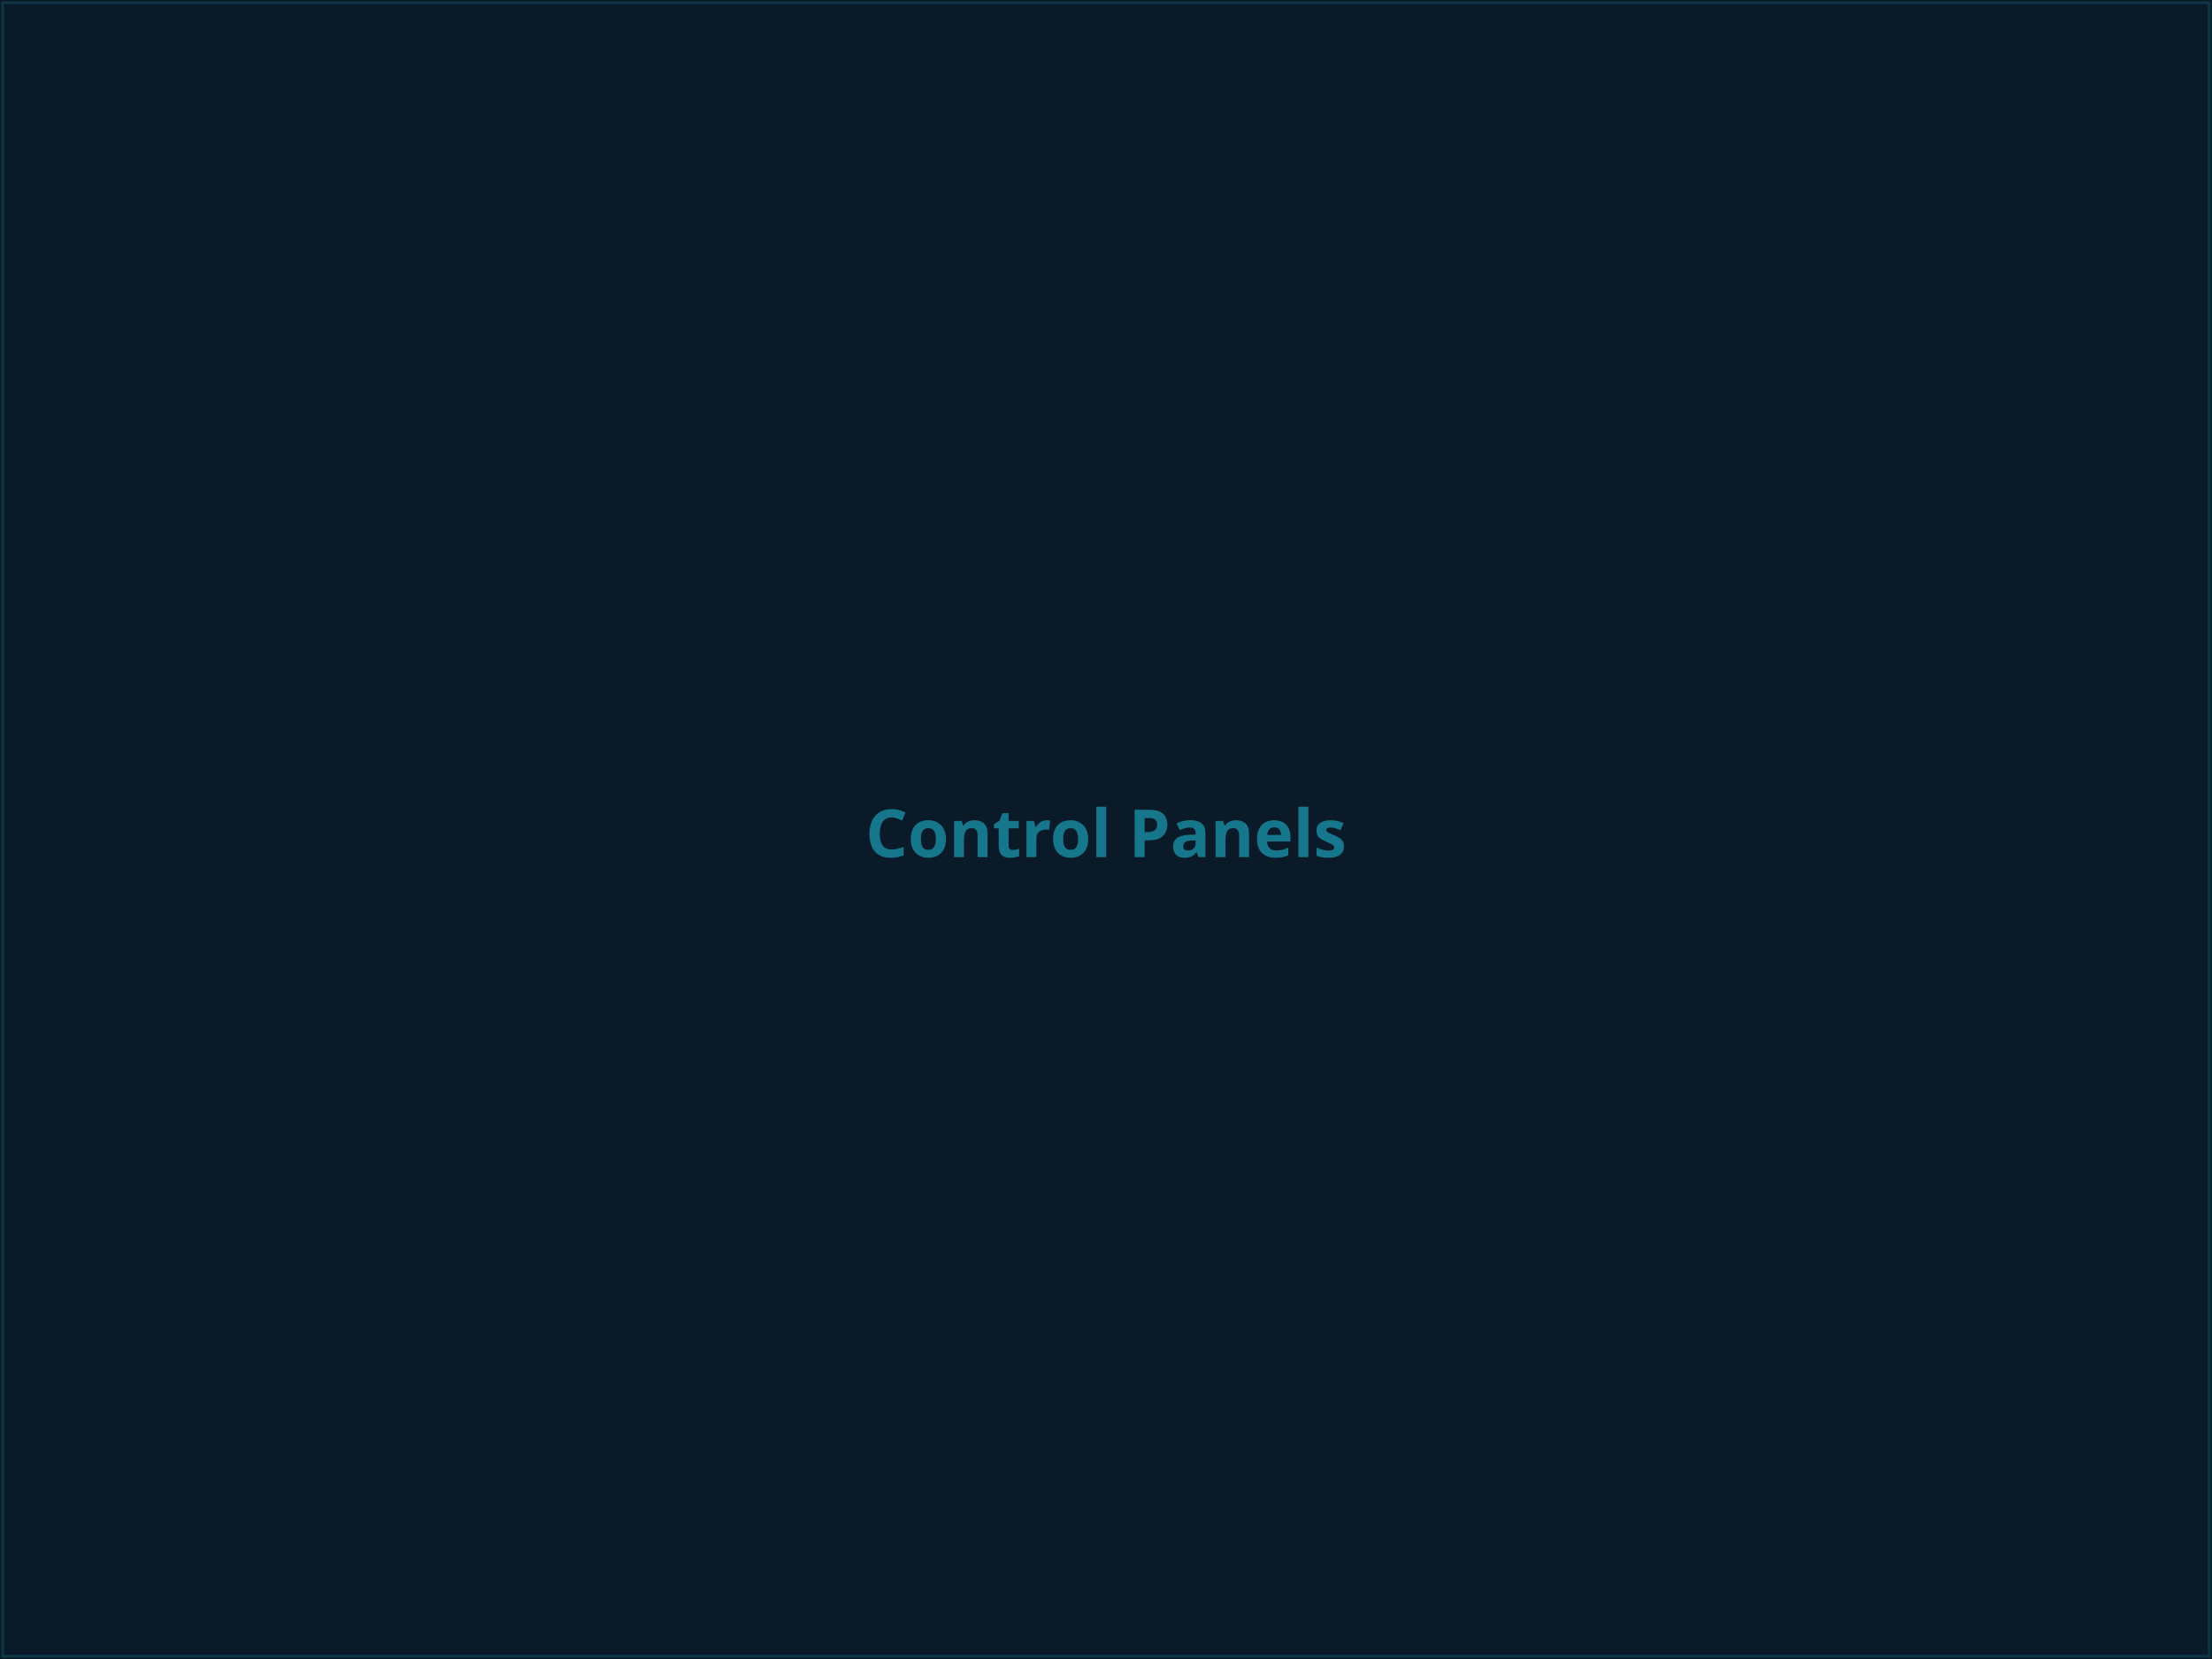
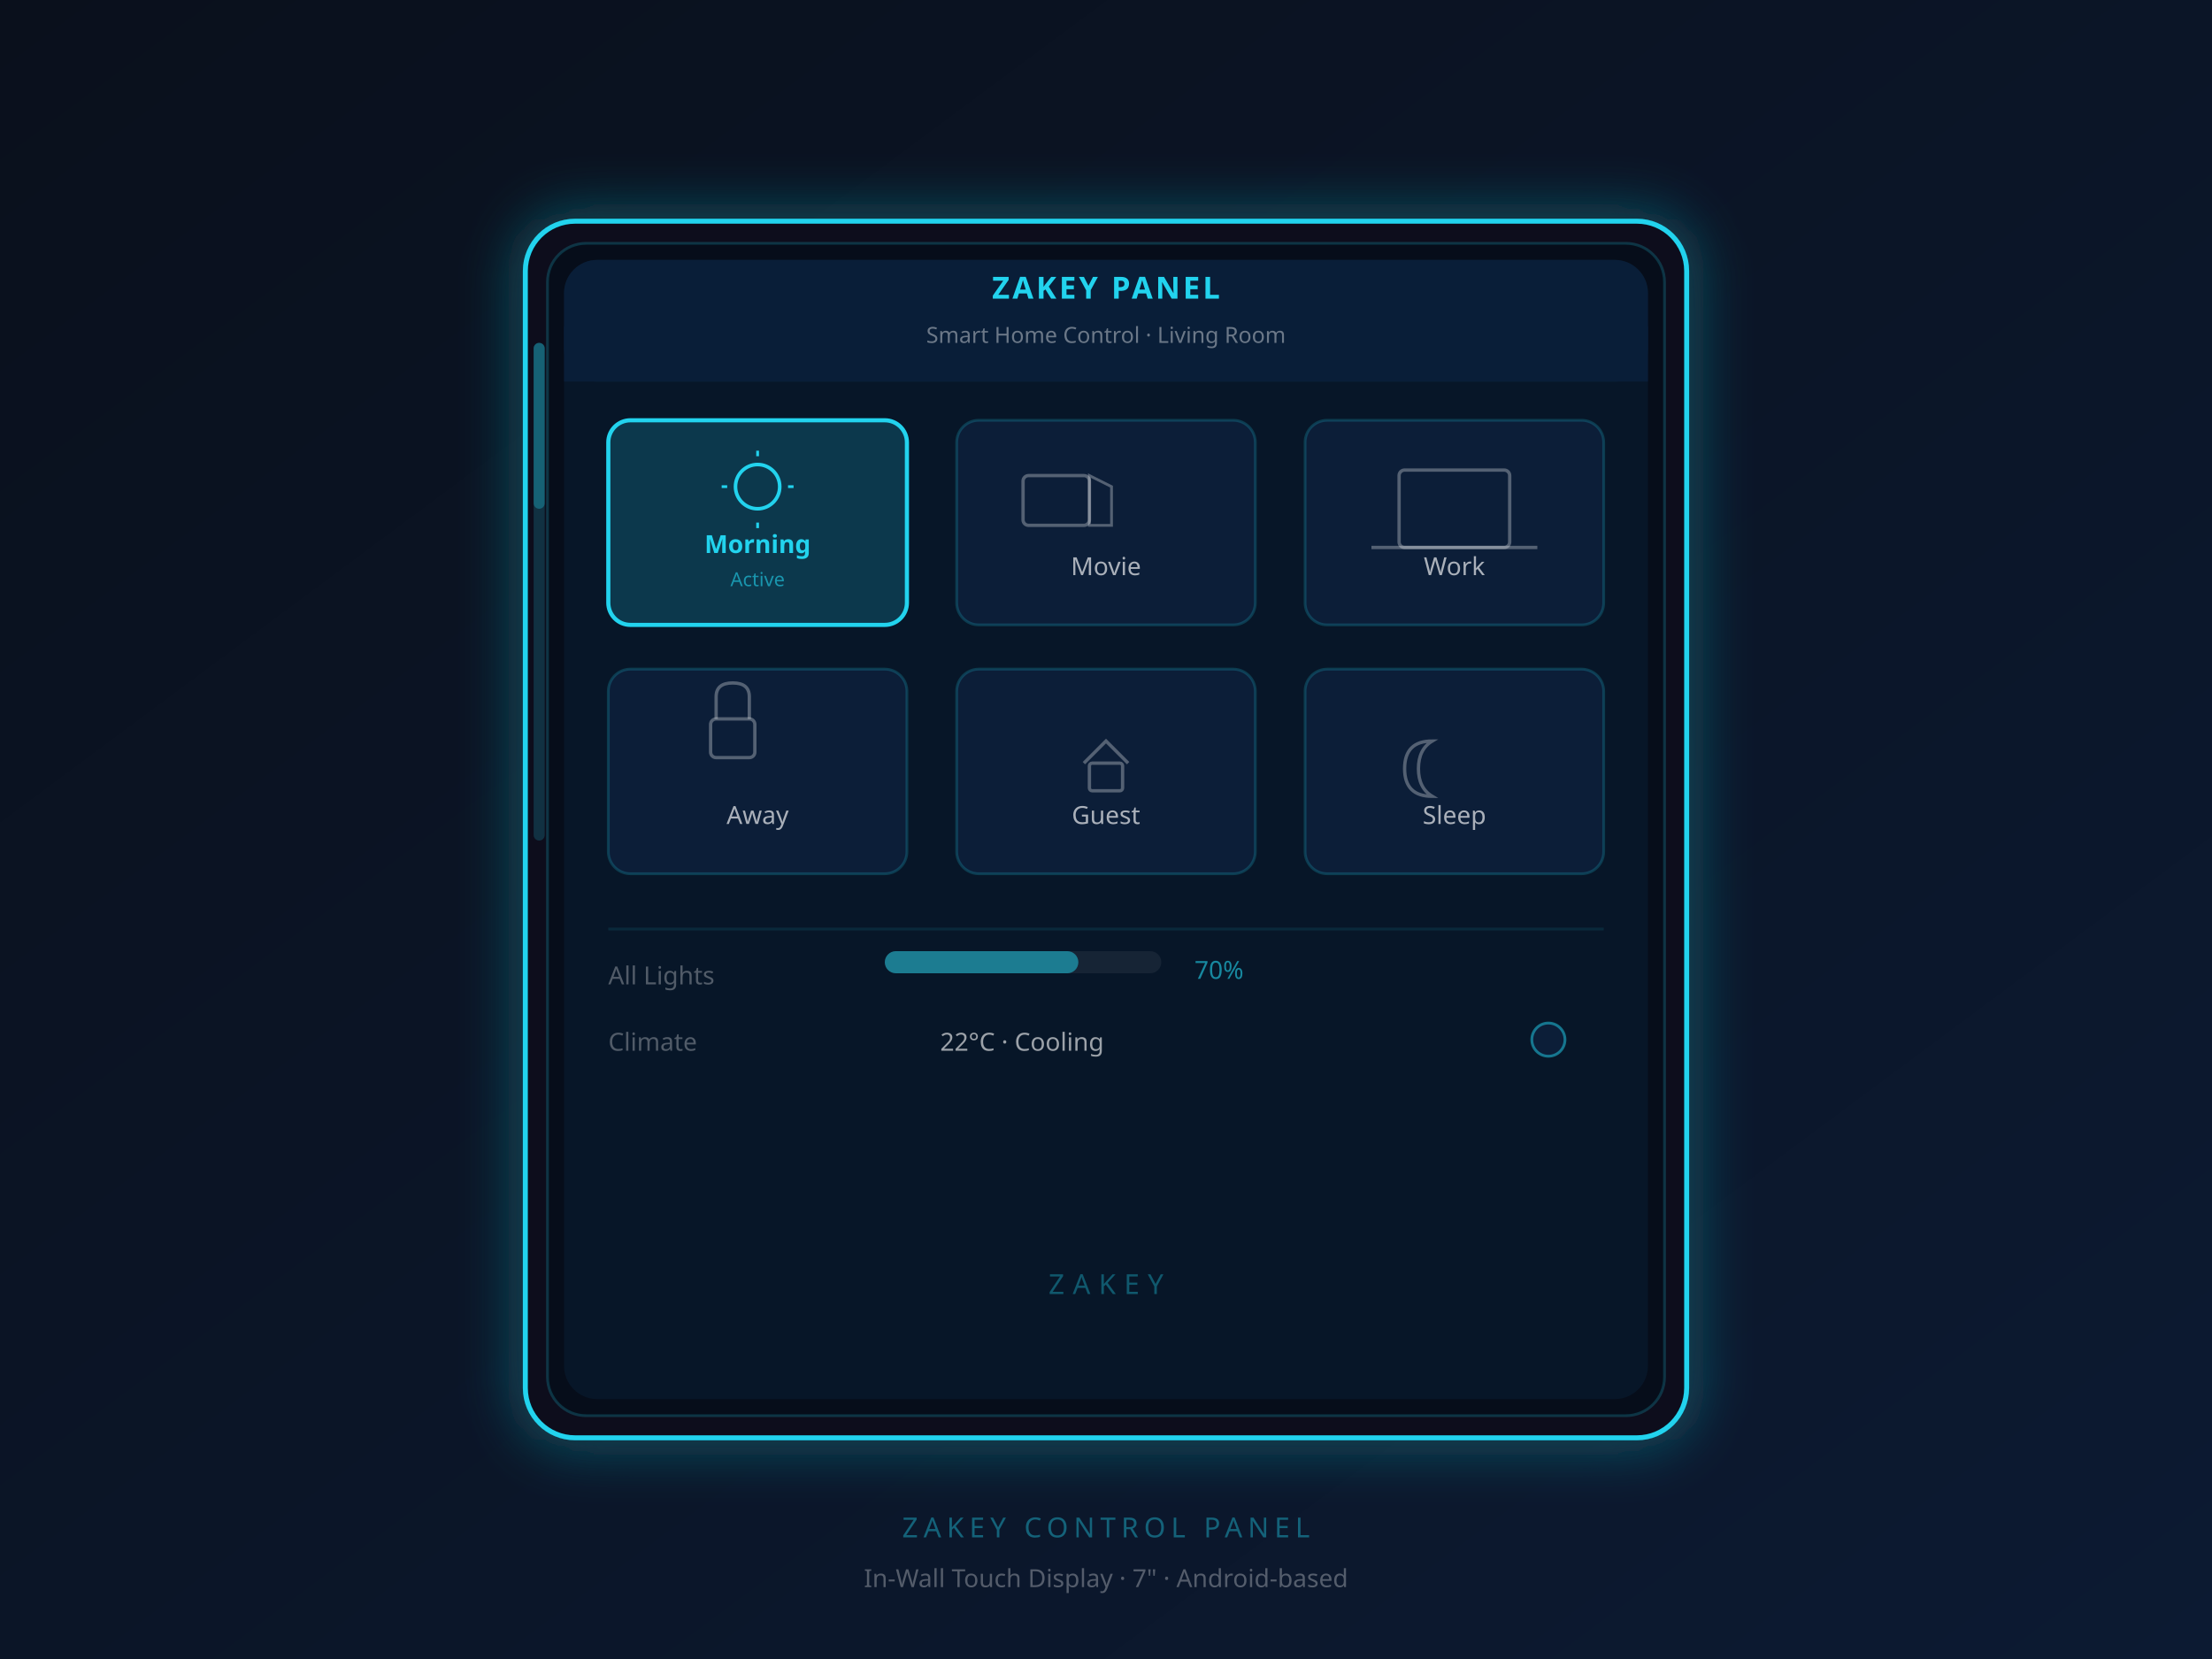
- <svg xmlns="http://www.w3.org/2000/svg" viewBox="0 0 800 600" role="img" aria-label="Control Panels">
-   <rect width="800" height="600" fill="#0a1a28" />
-   <rect x="1" y="1" width="798" height="598" fill="none" stroke="rgba(34,211,238,0.15)" stroke-width="1" />
-   <text x="400" y="310" text-anchor="middle" font-family="system-ui,sans-serif" font-size="24" font-weight="600" fill="rgba(34,211,238,0.5)">Control Panels</text>
+ <svg xmlns="http://www.w3.org/2000/svg" viewBox="0 0 800 600" role="img" aria-label="Zakey Wall Control Panel">
+   <defs>
+     <linearGradient id="cp-bg" x1="0%" y1="0%" x2="100%" y2="100%">
+       <stop offset="0%" stop-color="#080e1a" />
+       <stop offset="100%" stop-color="#0a1830" />
+     </linearGradient>
+     <radialGradient id="cp-glow" cx="50%" cy="50%" r="50%">
+       <stop offset="0%" stop-color="#22d3ee" stop-opacity="0.15" />
+       <stop offset="100%" stop-color="#22d3ee" stop-opacity="0" />
+     </radialGradient>
+     <filter id="cp-ef">
+       <feGaussianBlur stdDeviation="10" result="b" />
+       <feMerge>
+         <feMergeNode in="b" />
+         <feMergeNode in="SourceGraphic" />
+       </feMerge>
+     </filter>
+   </defs>
+   <rect width="800" height="600" fill="url(#cp-bg)" />
+   <rect width="800" height="600" fill="rgba(255,255,255,0.01)" />
+   <ellipse cx="400" cy="300" rx="220" ry="200" fill="url(#cp-glow)" />
+   <rect x="190" y="80" width="420" height="440" rx="18" fill="#07101e" stroke="#22d3ee" stroke-width="1.8" filter="url(#cp-ef)" />
+   <rect x="198" y="88" width="404" height="424" rx="14" fill="#060d1a" stroke="rgba(34,211,238,0.2)" stroke-width="1" />
+   <rect x="192" y="120" width="6" height="340" rx="3" fill="none" stroke="rgba(34,211,238,0.0)" stroke-width="0" />
+   <rect x="193" y="124" width="4" height="180" rx="2" fill="#22d3ee" opacity="0.18" />
+   <rect x="193" y="124" width="4" height="60" rx="2" fill="#22d3ee" opacity="0.3" />
+   <rect x="204" y="94" width="392" height="412" rx="12" fill="#071628" />
+   <rect x="204" y="94" width="392" height="44" rx="12" fill="#091e38" />
+   <rect x="204" y="118" width="392" height="20" rx="0" fill="#091e38" />
+   <text x="400" y="108" text-anchor="middle" font-family="system-ui, sans-serif" font-size="11" font-weight="700" fill="#22d3ee" letter-spacing="1">ZAKEY PANEL</text>
+   <text x="400" y="124" text-anchor="middle" font-family="system-ui, sans-serif" font-size="8" fill="rgba(255,255,255,0.4)">Smart Home Control · Living Room</text>
+   <rect x="220" y="152" width="108" height="74" rx="8" fill="#22d3ee" fill-opacity="0.18" stroke="#22d3ee" stroke-width="1.5" />
+   <circle cx="274" cy="176" r="8" fill="none" stroke="#22d3ee" stroke-width="1.3" />
+   <line x1="274" y1="165" x2="274" y2="163" stroke="#22d3ee" stroke-width="1" />
+   <line x1="274" y1="189" x2="274" y2="191" stroke="#22d3ee" stroke-width="1" />
+   <line x1="263" y1="176" x2="261" y2="176" stroke="#22d3ee" stroke-width="1" />
+   <line x1="285" y1="176" x2="287" y2="176" stroke="#22d3ee" stroke-width="1" />
+   <text x="274" y="200" text-anchor="middle" font-family="system-ui, sans-serif" font-size="9" font-weight="600" fill="#22d3ee">Morning</text>
+   <text x="274" y="212" text-anchor="middle" font-family="system-ui, sans-serif" font-size="7" fill="rgba(34,211,238,0.6)">Active</text>
+   <rect x="346" y="152" width="108" height="74" rx="8" fill="#0c1e38" stroke="rgba(34,211,238,0.2)" stroke-width="1" />
+   <rect x="370" y="172" width="24" height="18" rx="2" fill="none" stroke="rgba(255,255,255,0.3)" stroke-width="1.2" />
+   <polygon points="394,172 402,176 402,190 394,190 " fill="none" stroke="rgba(255,255,255,0.3)" stroke-width="1" />
+   <text x="400" y="208" text-anchor="middle" font-family="system-ui, sans-serif" font-size="9" fill="rgba(255,255,255,0.65)">Movie</text>
+   <rect x="472" y="152" width="108" height="74" rx="8" fill="#0c1e38" stroke="rgba(34,211,238,0.2)" stroke-width="1" />
+   <rect x="506" y="170" width="40" height="28" rx="2" fill="none" stroke="rgba(255,255,255,0.3)" stroke-width="1.2" />
+   <line x1="496" y1="198" x2="556" y2="198" stroke="rgba(255,255,255,0.3)" stroke-width="1.2" />
+   <text x="526" y="208" text-anchor="middle" font-family="system-ui, sans-serif" font-size="9" fill="rgba(255,255,255,0.65)">Work</text>
+   <rect x="220" y="242" width="108" height="74" rx="8" fill="#0c1e38" stroke="rgba(34,211,238,0.2)" stroke-width="1" />
+   <rect x="257" y="260" width="16" height="14" rx="2" fill="none" stroke="rgba(255,255,255,0.3)" stroke-width="1.2" />
+   <path d="M259,260 L259,252 Q259,247 265,247 Q271,247 271,252 L271,260" fill="none" stroke="rgba(255,255,255,0.3)" stroke-width="1.2" />
+   <text x="274" y="298" text-anchor="middle" font-family="system-ui, sans-serif" font-size="9" fill="rgba(255,255,255,0.65)">Away</text>
+   <rect x="346" y="242" width="108" height="74" rx="8" fill="#0c1e38" stroke="rgba(34,211,238,0.2)" stroke-width="1" />
+   <polyline points="392,276 400,268 408,276" fill="none" stroke="rgba(255,255,255,0.3)" stroke-width="1.2" />
+   <rect x="394" y="276" width="12" height="10" rx="1" fill="none" stroke="rgba(255,255,255,0.3)" stroke-width="1.2" />
+   <text x="400" y="298" text-anchor="middle" font-family="system-ui, sans-serif" font-size="9" fill="rgba(255,255,255,0.65)">Guest</text>
+   <rect x="472" y="242" width="108" height="74" rx="8" fill="#0c1e38" stroke="rgba(34,211,238,0.2)" stroke-width="1" />
+   <path d="M518,268 Q508,268 508,278 Q508,288 518,288 Q513,285 513,278 Q513,271 518,268z" fill="none" stroke="rgba(255,255,255,0.3)" stroke-width="1.2" />
+   <text x="526" y="298" text-anchor="middle" font-family="system-ui, sans-serif" font-size="9" fill="rgba(255,255,255,0.65)">Sleep</text>
+   <line x1="220" y1="336" x2="580" y2="336" stroke="rgba(34,211,238,0.1)" stroke-width="1" />
+   <text x="220" y="356" font-family="system-ui, sans-serif" font-size="9" fill="rgba(255,255,255,0.3)">All Lights</text>
+   <rect x="320" y="344" width="100" height="8" rx="4" fill="rgba(255,255,255,0.06)" />
+   <rect x="320" y="344" width="70" height="8" rx="4" fill="#22d3ee" opacity="0.5" />
+   <text x="432" y="354" font-family="system-ui, sans-serif" font-size="9" fill="rgba(34,211,238,0.6)">70%</text>
+   <text x="220" y="380" font-family="system-ui, sans-serif" font-size="9" fill="rgba(255,255,255,0.3)">Climate</text>
+   <text x="340" y="380" font-family="system-ui, sans-serif" font-size="9" fill="rgba(255,255,255,0.6)">22°C  ·  Cooling</text>
+   <circle cx="560" cy="376" r="6" fill="#0c1e38" stroke="#22d3ee" stroke-width="1" stroke-opacity="0.5" />
+   <text x="400" y="468" text-anchor="middle" font-family="system-ui, sans-serif" font-size="10" fill="rgba(34,211,238,0.35)" letter-spacing="3">ZAKEY</text>
+   <text x="400" y="556" text-anchor="middle" font-family="system-ui, sans-serif" font-size="10" fill="rgba(34,211,238,0.4)" letter-spacing="2">ZAKEY CONTROL PANEL</text>
+   <text x="400" y="574" text-anchor="middle" font-family="system-ui, sans-serif" font-size="9" fill="rgba(255,255,255,0.3)">In-Wall Touch Display · 7" · Android-based</text>
</svg>
